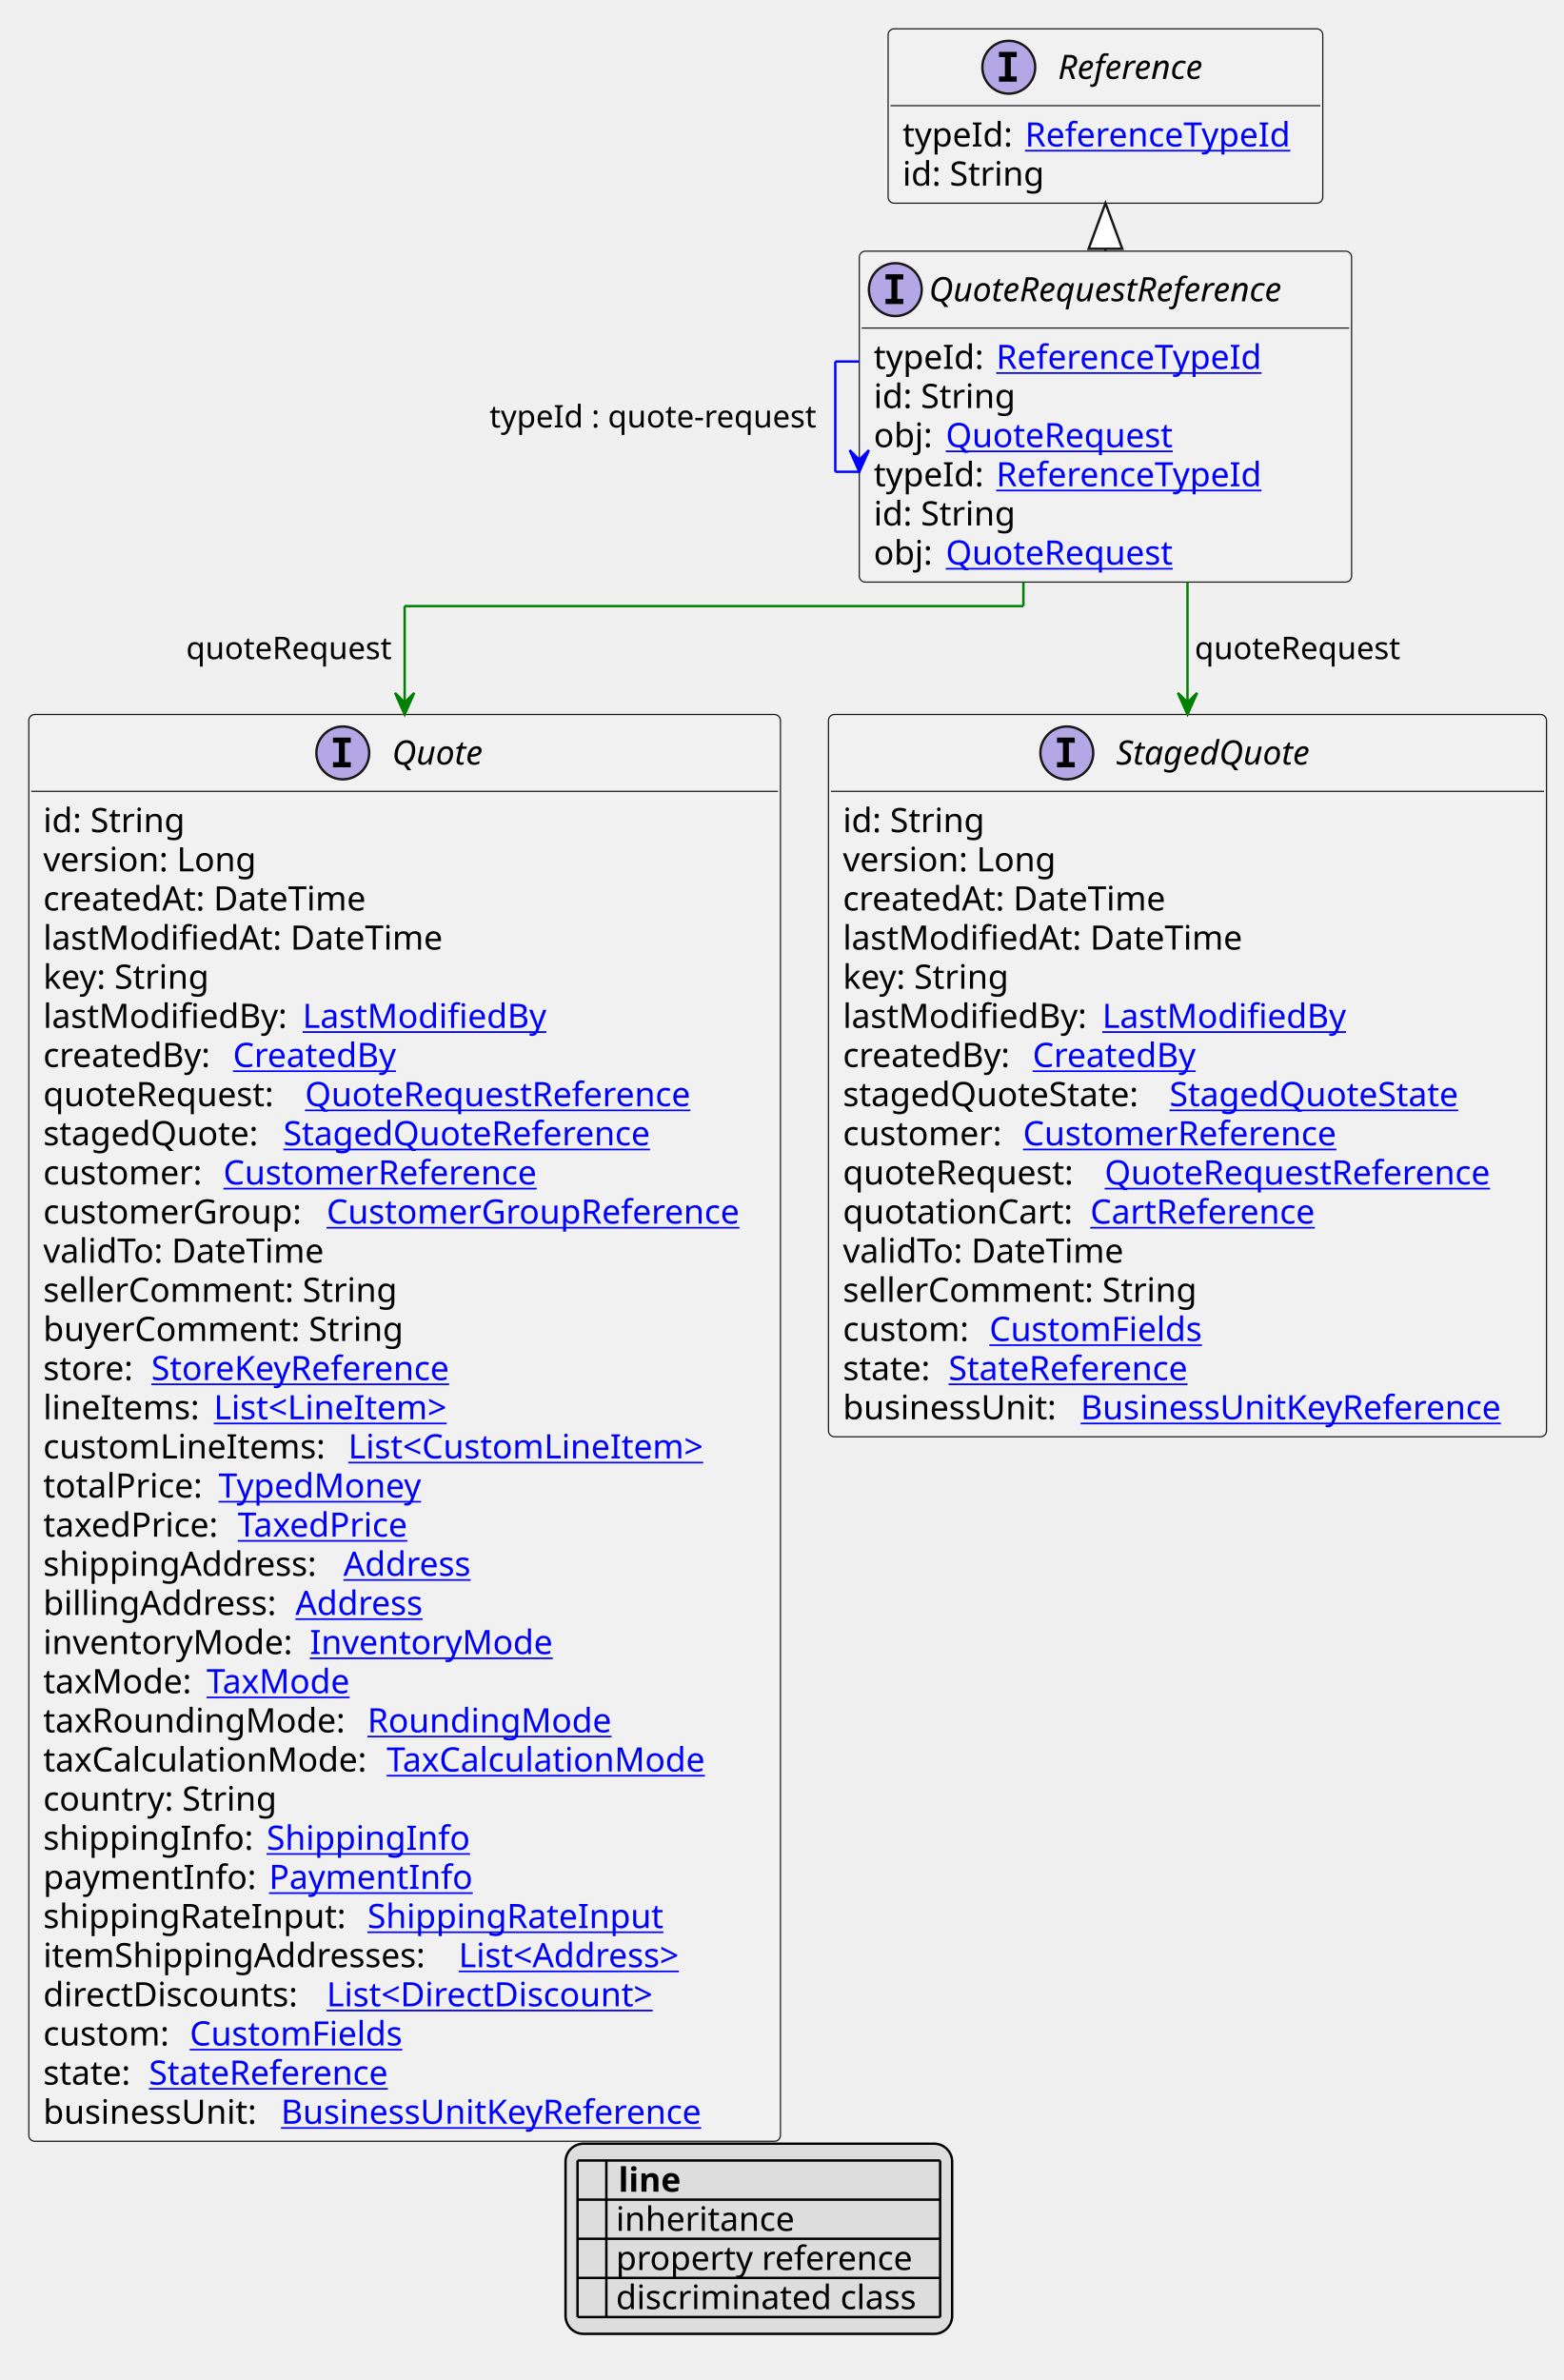
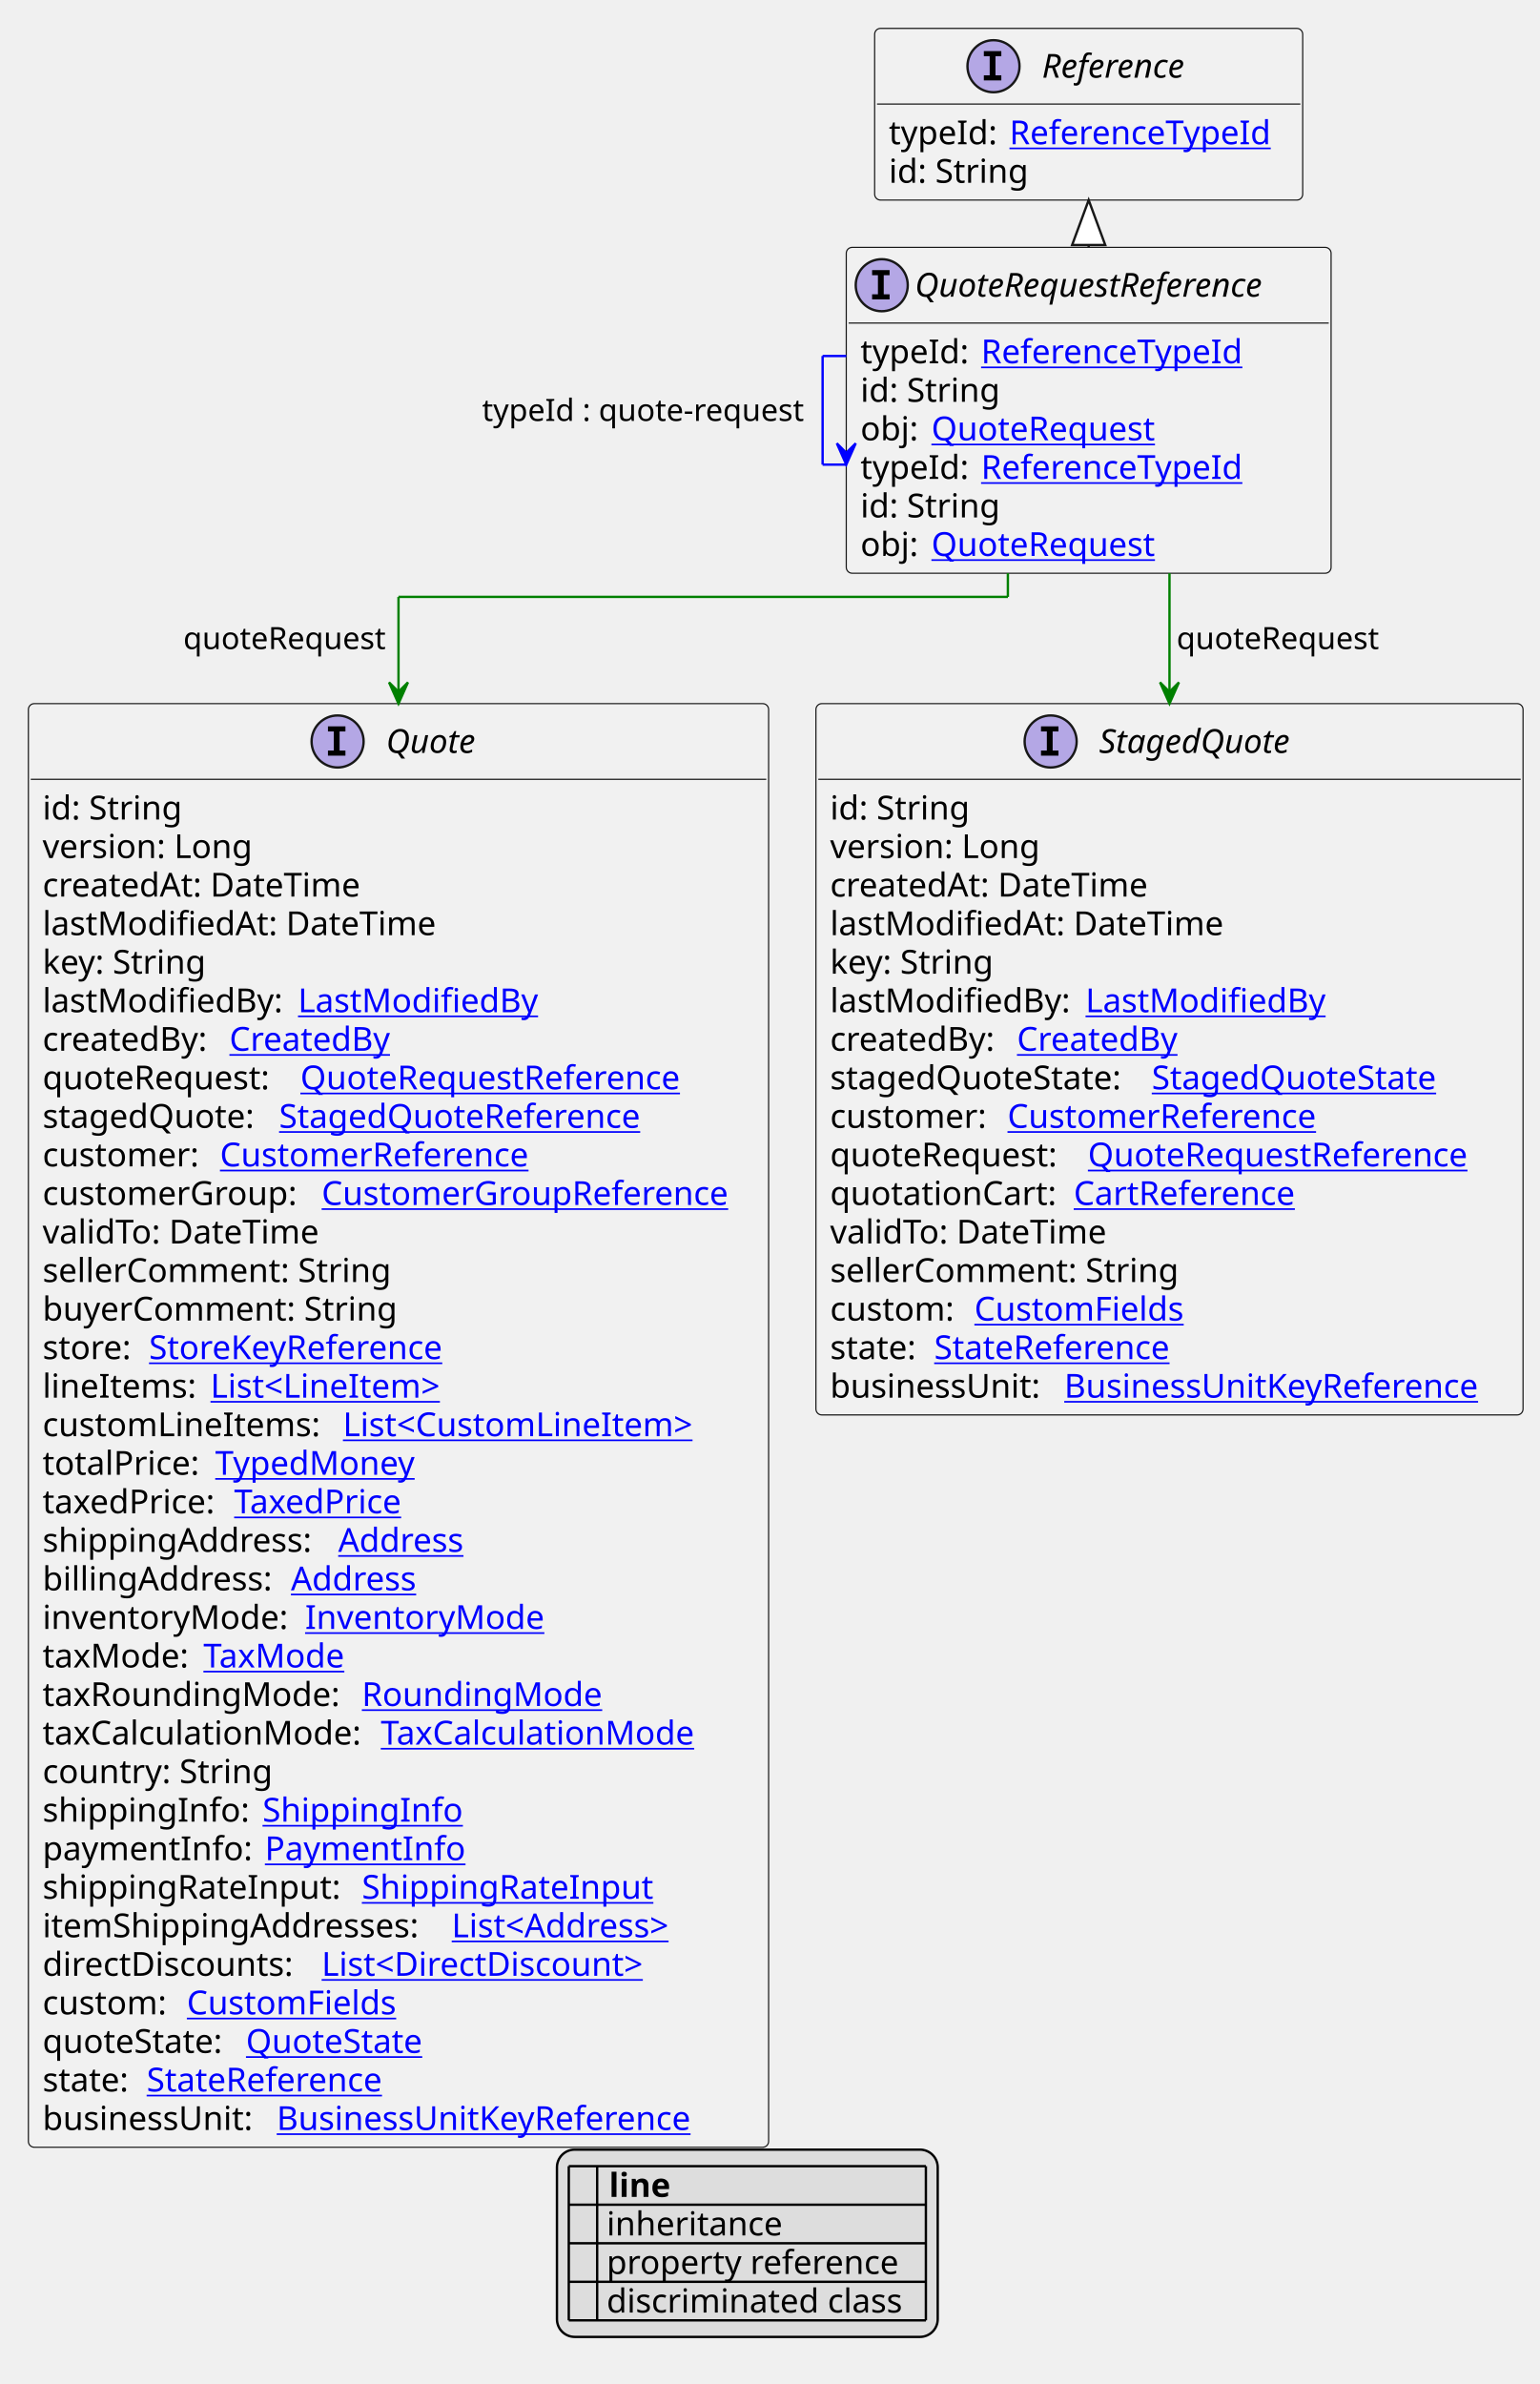
- <svg xmlns="http://www.w3.org/2000/svg" xmlns:xlink="http://www.w3.org/1999/xlink" contentStyleType="text/css" height="991px" preserveAspectRatio="none" style="width:651px;height:991px;background:#FFFFFF;" version="1.1" viewBox="0 0 651 991" width="651px" zoomAndPan="magnify">
+ <svg xmlns="http://www.w3.org/2000/svg" xmlns:xlink="http://www.w3.org/1999/xlink" contentStyleType="text/css" height="1008px" preserveAspectRatio="none" style="width:651px;height:1008px;background:#FFFFFF;" version="1.1" viewBox="0 0 651 1008" width="651px" zoomAndPan="magnify">
  <defs>
-     <filter height="1" id="bjw5mefajuhei0" width="1" x="0" y="0">
+     <filter height="1" id="bigu9ifws51py0" width="1" x="0" y="0">
      <feFlood flood-color="#000000" result="flood" />
      <feComposite in="SourceGraphic" in2="flood" operator="over" />
    </filter>
-     <filter height="1" id="bjw5mefajuhei1" width="1" x="0" y="0">
+     <filter height="1" id="bigu9ifws51py1" width="1" x="0" y="0">
      <feFlood flood-color="#008000" result="flood" />
      <feComposite in="SourceGraphic" in2="flood" operator="over" />
    </filter>
-     <filter height="1" id="bjw5mefajuhei2" width="1" x="0" y="0">
+     <filter height="1" id="bigu9ifws51py2" width="1" x="0" y="0">
      <feFlood flood-color="#0000FF" result="flood" />
      <feComposite in="SourceGraphic" in2="flood" operator="over" />
    </filter>
  </defs>
  <g>
    <a href="QuoteRequestReference.svg" target="_top" title="QuoteRequestReference.svg" xlink:actuate="onRequest" xlink:href="QuoteRequestReference.svg" xlink:show="new" xlink:title="QuoteRequestReference.svg" xlink:type="simple">
      <g id="elem_QuoteRequestReference">
        <rect codeLine="20" fill="#F1F1F1" height="137.781" id="QuoteRequestReference" rx="2.5" ry="2.5" style="stroke:#181818;stroke-width:0.5;" width="205" x="357.833" y="104.594" />
        <ellipse cx="372.833" cy="120.594" fill="#B4A7E5" rx="11" ry="11" style="stroke:#181818;stroke-width:1.0;" />
        <path d="M368.755,116.359 L368.755,114.203 L376.146,114.203 L376.146,116.359 L373.677,116.359 L373.677,124.438 L376.146,124.438 L376.146,126.594 L368.755,126.594 L368.755,124.438 L371.224,124.438 L371.224,116.359 L368.755,116.359 Z " fill="#000000" />
        <text fill="#000000" font-family="sans-serif" font-size="14" font-style="italic" lengthAdjust="spacing" textLength="173" x="386.833" y="125.44">QuoteRequestReference</text>
        <line style="stroke:#181818;stroke-width:0.5;" x1="358.833" x2="561.833" y1="136.594" y2="136.594" />
        <text fill="#000000" font-family="sans-serif" font-size="14" lengthAdjust="spacing" textLength="47" x="363.833" y="153.589">typeId:</text>
        <a href="ReferenceTypeId.svg" target="_top" title="ReferenceTypeId.svg" xlink:actuate="onRequest" xlink:href="ReferenceTypeId.svg" xlink:show="new" xlink:title="ReferenceTypeId.svg" xlink:type="simple">
          <text fill="#0000FF" font-family="sans-serif" font-size="14" lengthAdjust="spacing" text-decoration="underline" textLength="118" x="414.833" y="153.589">ReferenceTypeId</text>
        </a>
        <text fill="#000000" font-family="sans-serif" font-size="14" lengthAdjust="spacing" textLength="61" x="363.833" y="169.886">id: String</text>
        <text fill="#000000" font-family="sans-serif" font-size="14" lengthAdjust="spacing" textLength="26" x="363.833" y="186.183">obj:</text>
        <a href="QuoteRequest.svg" target="_top" title="QuoteRequest.svg" xlink:actuate="onRequest" xlink:href="QuoteRequest.svg" xlink:show="new" xlink:title="QuoteRequest.svg" xlink:type="simple">
          <text fill="#0000FF" font-family="sans-serif" font-size="14" lengthAdjust="spacing" text-decoration="underline" textLength="102" x="393.833" y="186.183">QuoteRequest</text>
        </a>
        <text fill="#000000" font-family="sans-serif" font-size="14" lengthAdjust="spacing" textLength="47" x="363.833" y="202.48">typeId:</text>
        <a href="ReferenceTypeId.svg" target="_top" title="ReferenceTypeId.svg" xlink:actuate="onRequest" xlink:href="ReferenceTypeId.svg" xlink:show="new" xlink:title="ReferenceTypeId.svg" xlink:type="simple">
          <text fill="#0000FF" font-family="sans-serif" font-size="14" lengthAdjust="spacing" text-decoration="underline" textLength="118" x="414.833" y="202.48">ReferenceTypeId</text>
        </a>
        <text fill="#000000" font-family="sans-serif" font-size="14" lengthAdjust="spacing" textLength="61" x="363.833" y="218.776">id: String</text>
        <text fill="#000000" font-family="sans-serif" font-size="14" lengthAdjust="spacing" textLength="26" x="363.833" y="235.073">obj:</text>
        <a href="QuoteRequest.svg" target="_top" title="QuoteRequest.svg" xlink:actuate="onRequest" xlink:href="QuoteRequest.svg" xlink:show="new" xlink:title="QuoteRequest.svg" xlink:type="simple">
          <text fill="#0000FF" font-family="sans-serif" font-size="14" lengthAdjust="spacing" text-decoration="underline" textLength="102" x="393.833" y="235.073">QuoteRequest</text>
        </a>
      </g>
    </a>
    <a href="Reference.svg" target="_top" title="Reference.svg" xlink:actuate="onRequest" xlink:href="Reference.svg" xlink:show="new" xlink:title="Reference.svg" xlink:type="simple">
      <g id="elem_Reference">
        <rect codeLine="15" fill="#F1F1F1" height="72.594" id="Reference" rx="2.5" ry="2.5" style="stroke:#181818;stroke-width:0.5;" width="181" x="369.833" y="12" />
        <ellipse cx="420.083" cy="28" fill="#B4A7E5" rx="11" ry="11" style="stroke:#181818;stroke-width:1.0;" />
        <path d="M416.005,23.766 L416.005,21.609 L423.396,21.609 L423.396,23.766 L420.927,23.766 L420.927,31.844 L423.396,31.844 L423.396,34 L416.005,34 L416.005,31.844 L418.474,31.844 L418.474,23.766 L416.005,23.766 Z " fill="#000000" />
        <text fill="#000000" font-family="sans-serif" font-size="14" font-style="italic" lengthAdjust="spacing" textLength="72" x="440.583" y="32.847">Reference</text>
        <line style="stroke:#181818;stroke-width:0.5;" x1="370.833" x2="549.833" y1="44" y2="44" />
        <text fill="#000000" font-family="sans-serif" font-size="14" lengthAdjust="spacing" textLength="47" x="375.833" y="60.995">typeId:</text>
        <a href="ReferenceTypeId.svg" target="_top" title="ReferenceTypeId.svg" xlink:actuate="onRequest" xlink:href="ReferenceTypeId.svg" xlink:show="new" xlink:title="ReferenceTypeId.svg" xlink:type="simple">
          <text fill="#0000FF" font-family="sans-serif" font-size="14" lengthAdjust="spacing" text-decoration="underline" textLength="118" x="426.833" y="60.995">ReferenceTypeId</text>
        </a>
        <text fill="#000000" font-family="sans-serif" font-size="14" lengthAdjust="spacing" textLength="61" x="375.833" y="77.292">id: String</text>
      </g>
    </a>
    <a href="Quote.svg" target="_top" title="Quote.svg" xlink:actuate="onRequest" xlink:href="Quote.svg" xlink:show="new" xlink:title="Quote.svg" xlink:type="simple">
      <g id="elem_Quote">
-         <rect codeLine="25" fill="#F1F1F1" height="594.094" id="Quote" rx="2.5" ry="2.5" style="stroke:#181818;stroke-width:0.5;" width="313" x="12" y="297.508" />
+         <rect codeLine="25" fill="#F1F1F1" height="610.391" id="Quote" rx="2.5" ry="2.5" style="stroke:#181818;stroke-width:0.5;" width="313" x="12" y="297.508" />
        <ellipse cx="142.75" cy="313.508" fill="#B4A7E5" rx="11" ry="11" style="stroke:#181818;stroke-width:1.0;" />
        <path d="M138.672,309.273 L138.672,307.117 L146.062,307.117 L146.062,309.273 L143.594,309.273 L143.594,317.352 L146.062,317.352 L146.062,319.508 L138.672,319.508 L138.672,317.352 L141.141,317.352 L141.141,309.273 L138.672,309.273 Z " fill="#000000" />
        <text fill="#000000" font-family="sans-serif" font-size="14" font-style="italic" lengthAdjust="spacing" textLength="43" x="163.25" y="318.354">Quote</text>
        <line style="stroke:#181818;stroke-width:0.5;" x1="13" x2="324" y1="329.508" y2="329.508" />
        <text fill="#000000" font-family="sans-serif" font-size="14" lengthAdjust="spacing" textLength="61" x="18" y="346.503">id: String</text>
        <text fill="#000000" font-family="sans-serif" font-size="14" lengthAdjust="spacing" textLength="93" x="18" y="362.8">version: Long</text>
        <text fill="#000000" font-family="sans-serif" font-size="14" lengthAdjust="spacing" textLength="143" x="18" y="379.097">createdAt: DateTime</text>
        <text fill="#000000" font-family="sans-serif" font-size="14" lengthAdjust="spacing" textLength="172" x="18" y="395.394">lastModifiedAt: DateTime</text>
        <text fill="#000000" font-family="sans-serif" font-size="14" lengthAdjust="spacing" textLength="73" x="18" y="411.69">key: String</text>
        <text fill="#000000" font-family="sans-serif" font-size="14" lengthAdjust="spacing" textLength="104" x="18" y="427.987">lastModifiedBy:</text>
        <a href="LastModifiedBy.svg" target="_top" title="LastModifiedBy.svg" xlink:actuate="onRequest" xlink:href="LastModifiedBy.svg" xlink:show="new" xlink:title="LastModifiedBy.svg" xlink:type="simple">
          <text fill="#0000FF" font-family="sans-serif" font-size="14" lengthAdjust="spacing" text-decoration="underline" textLength="103" x="126" y="427.987">LastModifiedBy</text>
        </a>
        <text fill="#000000" font-family="sans-serif" font-size="14" lengthAdjust="spacing" textLength="75" x="18" y="444.284">createdBy:</text>
        <a href="CreatedBy.svg" target="_top" title="CreatedBy.svg" xlink:actuate="onRequest" xlink:href="CreatedBy.svg" xlink:show="new" xlink:title="CreatedBy.svg" xlink:type="simple">
          <text fill="#0000FF" font-family="sans-serif" font-size="14" lengthAdjust="spacing" text-decoration="underline" textLength="72" x="97" y="444.284">CreatedBy</text>
        </a>
        <text fill="#000000" font-family="sans-serif" font-size="14" lengthAdjust="spacing" textLength="105" x="18" y="460.581">quoteRequest:</text>
        <a href="QuoteRequestReference.svg" target="_top" title="QuoteRequestReference.svg" xlink:actuate="onRequest" xlink:href="QuoteRequestReference.svg" xlink:show="new" xlink:title="QuoteRequestReference.svg" xlink:type="simple">
          <text fill="#0000FF" font-family="sans-serif" font-size="14" lengthAdjust="spacing" text-decoration="underline" textLength="174" x="127" y="460.581">QuoteRequestReference</text>
        </a>
        <text fill="#000000" font-family="sans-serif" font-size="14" lengthAdjust="spacing" textLength="96" x="18" y="476.878">stagedQuote:</text>
        <a href="StagedQuoteReference.svg" target="_top" title="StagedQuoteReference.svg" xlink:actuate="onRequest" xlink:href="StagedQuoteReference.svg" xlink:show="new" xlink:title="StagedQuoteReference.svg" xlink:type="simple">
          <text fill="#0000FF" font-family="sans-serif" font-size="14" lengthAdjust="spacing" text-decoration="underline" textLength="164" x="118" y="476.878">StagedQuoteReference</text>
        </a>
        <text fill="#000000" font-family="sans-serif" font-size="14" lengthAdjust="spacing" textLength="71" x="18" y="493.175">customer:</text>
        <a href="CustomerReference.svg" target="_top" title="CustomerReference.svg" xlink:actuate="onRequest" xlink:href="CustomerReference.svg" xlink:show="new" xlink:title="CustomerReference.svg" xlink:type="simple">
          <text fill="#0000FF" font-family="sans-serif" font-size="14" lengthAdjust="spacing" text-decoration="underline" textLength="140" x="93" y="493.175">CustomerReference</text>
        </a>
        <text fill="#000000" font-family="sans-serif" font-size="14" lengthAdjust="spacing" textLength="114" x="18" y="509.472">customerGroup:</text>
        <a href="CustomerGroupReference.svg" target="_top" title="CustomerGroupReference.svg" xlink:actuate="onRequest" xlink:href="CustomerGroupReference.svg" xlink:show="new" xlink:title="CustomerGroupReference.svg" xlink:type="simple">
          <text fill="#0000FF" font-family="sans-serif" font-size="14" lengthAdjust="spacing" text-decoration="underline" textLength="183" x="136" y="509.472">CustomerGroupReference</text>
        </a>
        <text fill="#000000" font-family="sans-serif" font-size="14" lengthAdjust="spacing" textLength="124" x="18" y="525.769">validTo: DateTime</text>
        <text fill="#000000" font-family="sans-serif" font-size="14" lengthAdjust="spacing" textLength="154" x="18" y="542.065">sellerComment: String</text>
        <text fill="#000000" font-family="sans-serif" font-size="14" lengthAdjust="spacing" textLength="156" x="18" y="558.362">buyerComment: String</text>
        <text fill="#000000" font-family="sans-serif" font-size="14" lengthAdjust="spacing" textLength="41" x="18" y="574.659">store:</text>
        <a href="StoreKeyReference.svg" target="_top" title="StoreKeyReference.svg" xlink:actuate="onRequest" xlink:href="StoreKeyReference.svg" xlink:show="new" xlink:title="StoreKeyReference.svg" xlink:type="simple">
          <text fill="#0000FF" font-family="sans-serif" font-size="14" lengthAdjust="spacing" text-decoration="underline" textLength="134" x="63" y="574.659">StoreKeyReference</text>
        </a>
        <text fill="#000000" font-family="sans-serif" font-size="14" lengthAdjust="spacing" textLength="67" x="18" y="590.956">lineItems:</text>
        <a href="LineItem.svg" target="_top" title="LineItem.svg" xlink:actuate="onRequest" xlink:href="LineItem.svg" xlink:show="new" xlink:title="LineItem.svg" xlink:type="simple">
          <text fill="#0000FF" font-family="sans-serif" font-size="14" lengthAdjust="spacing" text-decoration="underline" textLength="105" x="89" y="590.956">List&lt;LineItem&gt;</text>
        </a>
        <text fill="#000000" font-family="sans-serif" font-size="14" lengthAdjust="spacing" textLength="123" x="18" y="607.253">customLineItems:</text>
        <a href="CustomLineItem.svg" target="_top" title="CustomLineItem.svg" xlink:actuate="onRequest" xlink:href="CustomLineItem.svg" xlink:show="new" xlink:title="CustomLineItem.svg" xlink:type="simple">
          <text fill="#0000FF" font-family="sans-serif" font-size="14" lengthAdjust="spacing" text-decoration="underline" textLength="159" x="145" y="607.253">List&lt;CustomLineItem&gt;</text>
        </a>
        <text fill="#000000" font-family="sans-serif" font-size="14" lengthAdjust="spacing" textLength="69" x="18" y="623.55">totalPrice:</text>
        <a href="TypedMoney.svg" target="_top" title="TypedMoney.svg" xlink:actuate="onRequest" xlink:href="TypedMoney.svg" xlink:show="new" xlink:title="TypedMoney.svg" xlink:type="simple">
          <text fill="#0000FF" font-family="sans-serif" font-size="14" lengthAdjust="spacing" text-decoration="underline" textLength="89" x="91" y="623.55">TypedMoney</text>
        </a>
        <text fill="#000000" font-family="sans-serif" font-size="14" lengthAdjust="spacing" textLength="77" x="18" y="639.847">taxedPrice:</text>
        <a href="TaxedPrice.svg" target="_top" title="TaxedPrice.svg" xlink:actuate="onRequest" xlink:href="TaxedPrice.svg" xlink:show="new" xlink:title="TaxedPrice.svg" xlink:type="simple">
          <text fill="#0000FF" font-family="sans-serif" font-size="14" lengthAdjust="spacing" text-decoration="underline" textLength="76" x="99" y="639.847">TaxedPrice</text>
        </a>
        <text fill="#000000" font-family="sans-serif" font-size="14" lengthAdjust="spacing" textLength="121" x="18" y="656.144">shippingAddress:</text>
        <a href="Address.svg" target="_top" title="Address.svg" xlink:actuate="onRequest" xlink:href="Address.svg" xlink:show="new" xlink:title="Address.svg" xlink:type="simple">
          <text fill="#0000FF" font-family="sans-serif" font-size="14" lengthAdjust="spacing" text-decoration="underline" textLength="57" x="143" y="656.144">Address</text>
        </a>
        <text fill="#000000" font-family="sans-serif" font-size="14" lengthAdjust="spacing" textLength="101" x="18" y="672.44">billingAddress:</text>
        <a href="Address.svg" target="_top" title="Address.svg" xlink:actuate="onRequest" xlink:href="Address.svg" xlink:show="new" xlink:title="Address.svg" xlink:type="simple">
          <text fill="#0000FF" font-family="sans-serif" font-size="14" lengthAdjust="spacing" text-decoration="underline" textLength="57" x="123" y="672.44">Address</text>
        </a>
        <text fill="#000000" font-family="sans-serif" font-size="14" lengthAdjust="spacing" textLength="107" x="18" y="688.737">inventoryMode:</text>
        <a href="InventoryMode.svg" target="_top" title="InventoryMode.svg" xlink:actuate="onRequest" xlink:href="InventoryMode.svg" xlink:show="new" xlink:title="InventoryMode.svg" xlink:type="simple">
          <text fill="#0000FF" font-family="sans-serif" font-size="14" lengthAdjust="spacing" text-decoration="underline" textLength="102" x="129" y="688.737">InventoryMode</text>
        </a>
        <text fill="#000000" font-family="sans-serif" font-size="14" lengthAdjust="spacing" textLength="64" x="18" y="705.034">taxMode:</text>
        <a href="TaxMode.svg" target="_top" title="TaxMode.svg" xlink:actuate="onRequest" xlink:href="TaxMode.svg" xlink:show="new" xlink:title="TaxMode.svg" xlink:type="simple">
          <text fill="#0000FF" font-family="sans-serif" font-size="14" lengthAdjust="spacing" text-decoration="underline" textLength="63" x="86" y="705.034">TaxMode</text>
        </a>
        <text fill="#000000" font-family="sans-serif" font-size="14" lengthAdjust="spacing" textLength="131" x="18" y="721.331">taxRoundingMode:</text>
        <a href="RoundingMode.svg" target="_top" title="RoundingMode.svg" xlink:actuate="onRequest" xlink:href="RoundingMode.svg" xlink:show="new" xlink:title="RoundingMode.svg" xlink:type="simple">
          <text fill="#0000FF" font-family="sans-serif" font-size="14" lengthAdjust="spacing" text-decoration="underline" textLength="106" x="153" y="721.331">RoundingMode</text>
        </a>
        <text fill="#000000" font-family="sans-serif" font-size="14" lengthAdjust="spacing" textLength="139" x="18" y="737.628">taxCalculationMode:</text>
        <a href="TaxCalculationMode.svg" target="_top" title="TaxCalculationMode.svg" xlink:actuate="onRequest" xlink:href="TaxCalculationMode.svg" xlink:show="new" xlink:title="TaxCalculationMode.svg" xlink:type="simple">
          <text fill="#0000FF" font-family="sans-serif" font-size="14" lengthAdjust="spacing" text-decoration="underline" textLength="138" x="161" y="737.628">TaxCalculationMode</text>
        </a>
        <text fill="#000000" font-family="sans-serif" font-size="14" lengthAdjust="spacing" textLength="101" x="18" y="753.925">country: String</text>
        <text fill="#000000" font-family="sans-serif" font-size="14" lengthAdjust="spacing" textLength="89" x="18" y="770.222">shippingInfo:</text>
        <a href="ShippingInfo.svg" target="_top" title="ShippingInfo.svg" xlink:actuate="onRequest" xlink:href="ShippingInfo.svg" xlink:show="new" xlink:title="ShippingInfo.svg" xlink:type="simple">
          <text fill="#0000FF" font-family="sans-serif" font-size="14" lengthAdjust="spacing" text-decoration="underline" textLength="85" x="111" y="770.222">ShippingInfo</text>
        </a>
        <text fill="#000000" font-family="sans-serif" font-size="14" lengthAdjust="spacing" textLength="90" x="18" y="786.519">paymentInfo:</text>
        <a href="PaymentInfo.svg" target="_top" title="PaymentInfo.svg" xlink:actuate="onRequest" xlink:href="PaymentInfo.svg" xlink:show="new" xlink:title="PaymentInfo.svg" xlink:type="simple">
          <text fill="#0000FF" font-family="sans-serif" font-size="14" lengthAdjust="spacing" text-decoration="underline" textLength="85" x="112" y="786.519">PaymentInfo</text>
        </a>
        <text fill="#000000" font-family="sans-serif" font-size="14" lengthAdjust="spacing" textLength="131" x="18" y="802.815">shippingRateInput:</text>
        <a href="ShippingRateInput.svg" target="_top" title="ShippingRateInput.svg" xlink:actuate="onRequest" xlink:href="ShippingRateInput.svg" xlink:show="new" xlink:title="ShippingRateInput.svg" xlink:type="simple">
          <text fill="#0000FF" font-family="sans-serif" font-size="14" lengthAdjust="spacing" text-decoration="underline" textLength="127" x="153" y="802.815">ShippingRateInput</text>
        </a>
        <text fill="#000000" font-family="sans-serif" font-size="14" lengthAdjust="spacing" textLength="169" x="18" y="819.112">itemShippingAddresses:</text>
        <a href="Address.svg" target="_top" title="Address.svg" xlink:actuate="onRequest" xlink:href="Address.svg" xlink:show="new" xlink:title="Address.svg" xlink:type="simple">
          <text fill="#0000FF" font-family="sans-serif" font-size="14" lengthAdjust="spacing" text-decoration="underline" textLength="104" x="191" y="819.112">List&lt;Address&gt;</text>
        </a>
        <text fill="#000000" font-family="sans-serif" font-size="14" lengthAdjust="spacing" textLength="114" x="18" y="835.409">directDiscounts:</text>
        <a href="DirectDiscount.svg" target="_top" title="DirectDiscount.svg" xlink:actuate="onRequest" xlink:href="DirectDiscount.svg" xlink:show="new" xlink:title="DirectDiscount.svg" xlink:type="simple">
          <text fill="#0000FF" font-family="sans-serif" font-size="14" lengthAdjust="spacing" text-decoration="underline" textLength="150" x="136" y="835.409">List&lt;DirectDiscount&gt;</text>
        </a>
        <text fill="#000000" font-family="sans-serif" font-size="14" lengthAdjust="spacing" textLength="57" x="18" y="851.706">custom:</text>
        <a href="CustomFields.svg" target="_top" title="CustomFields.svg" xlink:actuate="onRequest" xlink:href="CustomFields.svg" xlink:show="new" xlink:title="CustomFields.svg" xlink:type="simple">
          <text fill="#0000FF" font-family="sans-serif" font-size="14" lengthAdjust="spacing" text-decoration="underline" textLength="94" x="79" y="851.706">CustomFields</text>
        </a>
-         <text fill="#000000" font-family="sans-serif" font-size="14" lengthAdjust="spacing" textLength="40" x="18" y="868.003">state:</text>
+         <text fill="#000000" font-family="sans-serif" font-size="14" lengthAdjust="spacing" textLength="82" x="18" y="868.003">quoteState:</text>
+         <a href="QuoteState.svg" target="_top" title="QuoteState.svg" xlink:actuate="onRequest" xlink:href="QuoteState.svg" xlink:show="new" xlink:title="QuoteState.svg" xlink:type="simple">
+           <text fill="#0000FF" font-family="sans-serif" font-size="14" lengthAdjust="spacing" text-decoration="underline" textLength="79" x="104" y="868.003">QuoteState</text>
+         </a>
+         <text fill="#000000" font-family="sans-serif" font-size="14" lengthAdjust="spacing" textLength="40" x="18" y="884.3">state:</text>
        <a href="StateReference.svg" target="_top" title="StateReference.svg" xlink:actuate="onRequest" xlink:href="StateReference.svg" xlink:show="new" xlink:title="StateReference.svg" xlink:type="simple">
-           <text fill="#0000FF" font-family="sans-serif" font-size="14" lengthAdjust="spacing" text-decoration="underline" textLength="108" x="62" y="868.003">StateReference</text>
-         </a>
-         <text fill="#000000" font-family="sans-serif" font-size="14" lengthAdjust="spacing" textLength="95" x="18" y="884.3">businessUnit:</text>
+           <text fill="#0000FF" font-family="sans-serif" font-size="14" lengthAdjust="spacing" text-decoration="underline" textLength="108" x="62" y="884.3">StateReference</text>
+         </a>
+         <text fill="#000000" font-family="sans-serif" font-size="14" lengthAdjust="spacing" textLength="95" x="18" y="900.597">businessUnit:</text>
        <a href="BusinessUnitKeyReference.svg" target="_top" title="BusinessUnitKeyReference.svg" xlink:actuate="onRequest" xlink:href="BusinessUnitKeyReference.svg" xlink:show="new" xlink:title="BusinessUnitKeyReference.svg" xlink:type="simple">
-           <text fill="#0000FF" font-family="sans-serif" font-size="14" lengthAdjust="spacing" text-decoration="underline" textLength="188" x="117" y="884.3">BusinessUnitKeyReference</text>
+           <text fill="#0000FF" font-family="sans-serif" font-size="14" lengthAdjust="spacing" text-decoration="underline" textLength="188" x="117" y="900.597">BusinessUnitKeyReference</text>
        </a>
      </g>
    </a>
    <a href="StagedQuote.svg" target="_top" title="StagedQuote.svg" xlink:actuate="onRequest" xlink:href="StagedQuote.svg" xlink:show="new" xlink:title="StagedQuote.svg" xlink:type="simple">
      <g id="elem_StagedQuote">
-         <rect codeLine="61" fill="#F1F1F1" height="300.75" id="StagedQuote" rx="2.5" ry="2.5" style="stroke:#181818;stroke-width:0.5;" width="299" x="345" y="297.508" />
+         <rect codeLine="62" fill="#F1F1F1" height="300.75" id="StagedQuote" rx="2.5" ry="2.5" style="stroke:#181818;stroke-width:0.5;" width="299" x="345" y="297.508" />
        <ellipse cx="444.25" cy="313.508" fill="#B4A7E5" rx="11" ry="11" style="stroke:#181818;stroke-width:1.0;" />
        <path d="M440.172,309.273 L440.172,307.117 L447.562,307.117 L447.562,309.273 L445.094,309.273 L445.094,317.352 L447.562,317.352 L447.562,319.508 L440.172,319.508 L440.172,317.352 L442.641,317.352 L442.641,309.273 L440.172,309.273 Z " fill="#000000" />
        <text fill="#000000" font-family="sans-serif" font-size="14" font-style="italic" lengthAdjust="spacing" textLength="92" x="464.75" y="318.354">StagedQuote</text>
        <line style="stroke:#181818;stroke-width:0.5;" x1="346" x2="643" y1="329.508" y2="329.508" />
        <text fill="#000000" font-family="sans-serif" font-size="14" lengthAdjust="spacing" textLength="61" x="351" y="346.503">id: String</text>
        <text fill="#000000" font-family="sans-serif" font-size="14" lengthAdjust="spacing" textLength="93" x="351" y="362.8">version: Long</text>
        <text fill="#000000" font-family="sans-serif" font-size="14" lengthAdjust="spacing" textLength="143" x="351" y="379.097">createdAt: DateTime</text>
        <text fill="#000000" font-family="sans-serif" font-size="14" lengthAdjust="spacing" textLength="172" x="351" y="395.394">lastModifiedAt: DateTime</text>
        <text fill="#000000" font-family="sans-serif" font-size="14" lengthAdjust="spacing" textLength="73" x="351" y="411.69">key: String</text>
        <text fill="#000000" font-family="sans-serif" font-size="14" lengthAdjust="spacing" textLength="104" x="351" y="427.987">lastModifiedBy:</text>
        <a href="LastModifiedBy.svg" target="_top" title="LastModifiedBy.svg" xlink:actuate="onRequest" xlink:href="LastModifiedBy.svg" xlink:show="new" xlink:title="LastModifiedBy.svg" xlink:type="simple">
          <text fill="#0000FF" font-family="sans-serif" font-size="14" lengthAdjust="spacing" text-decoration="underline" textLength="103" x="459" y="427.987">LastModifiedBy</text>
        </a>
        <text fill="#000000" font-family="sans-serif" font-size="14" lengthAdjust="spacing" textLength="75" x="351" y="444.284">createdBy:</text>
        <a href="CreatedBy.svg" target="_top" title="CreatedBy.svg" xlink:actuate="onRequest" xlink:href="CreatedBy.svg" xlink:show="new" xlink:title="CreatedBy.svg" xlink:type="simple">
          <text fill="#0000FF" font-family="sans-serif" font-size="14" lengthAdjust="spacing" text-decoration="underline" textLength="72" x="430" y="444.284">CreatedBy</text>
        </a>
        <text fill="#000000" font-family="sans-serif" font-size="14" lengthAdjust="spacing" textLength="132" x="351" y="460.581">stagedQuoteState:</text>
        <a href="StagedQuoteState.svg" target="_top" title="StagedQuoteState.svg" xlink:actuate="onRequest" xlink:href="StagedQuoteState.svg" xlink:show="new" xlink:title="StagedQuoteState.svg" xlink:type="simple">
          <text fill="#0000FF" font-family="sans-serif" font-size="14" lengthAdjust="spacing" text-decoration="underline" textLength="128" x="487" y="460.581">StagedQuoteState</text>
        </a>
        <text fill="#000000" font-family="sans-serif" font-size="14" lengthAdjust="spacing" textLength="71" x="351" y="476.878">customer:</text>
        <a href="CustomerReference.svg" target="_top" title="CustomerReference.svg" xlink:actuate="onRequest" xlink:href="CustomerReference.svg" xlink:show="new" xlink:title="CustomerReference.svg" xlink:type="simple">
          <text fill="#0000FF" font-family="sans-serif" font-size="14" lengthAdjust="spacing" text-decoration="underline" textLength="140" x="426" y="476.878">CustomerReference</text>
        </a>
        <text fill="#000000" font-family="sans-serif" font-size="14" lengthAdjust="spacing" textLength="105" x="351" y="493.175">quoteRequest:</text>
        <a href="QuoteRequestReference.svg" target="_top" title="QuoteRequestReference.svg" xlink:actuate="onRequest" xlink:href="QuoteRequestReference.svg" xlink:show="new" xlink:title="QuoteRequestReference.svg" xlink:type="simple">
          <text fill="#0000FF" font-family="sans-serif" font-size="14" lengthAdjust="spacing" text-decoration="underline" textLength="174" x="460" y="493.175">QuoteRequestReference</text>
        </a>
        <text fill="#000000" font-family="sans-serif" font-size="14" lengthAdjust="spacing" textLength="99" x="351" y="509.472">quotationCart:</text>
        <a href="CartReference.svg" target="_top" title="CartReference.svg" xlink:actuate="onRequest" xlink:href="CartReference.svg" xlink:show="new" xlink:title="CartReference.svg" xlink:type="simple">
          <text fill="#0000FF" font-family="sans-serif" font-size="14" lengthAdjust="spacing" text-decoration="underline" textLength="100" x="454" y="509.472">CartReference</text>
        </a>
        <text fill="#000000" font-family="sans-serif" font-size="14" lengthAdjust="spacing" textLength="124" x="351" y="525.769">validTo: DateTime</text>
        <text fill="#000000" font-family="sans-serif" font-size="14" lengthAdjust="spacing" textLength="154" x="351" y="542.065">sellerComment: String</text>
        <text fill="#000000" font-family="sans-serif" font-size="14" lengthAdjust="spacing" textLength="57" x="351" y="558.362">custom:</text>
        <a href="CustomFields.svg" target="_top" title="CustomFields.svg" xlink:actuate="onRequest" xlink:href="CustomFields.svg" xlink:show="new" xlink:title="CustomFields.svg" xlink:type="simple">
          <text fill="#0000FF" font-family="sans-serif" font-size="14" lengthAdjust="spacing" text-decoration="underline" textLength="94" x="412" y="558.362">CustomFields</text>
        </a>
        <text fill="#000000" font-family="sans-serif" font-size="14" lengthAdjust="spacing" textLength="40" x="351" y="574.659">state:</text>
        <a href="StateReference.svg" target="_top" title="StateReference.svg" xlink:actuate="onRequest" xlink:href="StateReference.svg" xlink:show="new" xlink:title="StateReference.svg" xlink:type="simple">
          <text fill="#0000FF" font-family="sans-serif" font-size="14" lengthAdjust="spacing" text-decoration="underline" textLength="108" x="395" y="574.659">StateReference</text>
        </a>
        <text fill="#000000" font-family="sans-serif" font-size="14" lengthAdjust="spacing" textLength="95" x="351" y="590.956">businessUnit:</text>
        <a href="BusinessUnitKeyReference.svg" target="_top" title="BusinessUnitKeyReference.svg" xlink:actuate="onRequest" xlink:href="BusinessUnitKeyReference.svg" xlink:show="new" xlink:title="BusinessUnitKeyReference.svg" xlink:type="simple">
          <text fill="#0000FF" font-family="sans-serif" font-size="14" lengthAdjust="spacing" text-decoration="underline" textLength="188" x="450" y="590.956">BusinessUnitKeyReference</text>
        </a>
      </g>
    </a>
    <line style="stroke:#181818;stroke-width:1.0;" x1="460.333" x2="460.333" y1="84.594" y2="104.594" />
    <polygon fill="#FFFFFF" points="460.333,84.594,453.333,103.594,467.333,103.594,460.333,84.594" style="stroke:#181818;stroke-width:1.0;" />
    <line style="stroke:#0000FF;stroke-width:1.0;" x1="357.833" x2="347.833" y1="150.521" y2="150.521" />
    <line style="stroke:#0000FF;stroke-width:1.0;" x1="347.833" x2="347.833" y1="150.521" y2="196.448" />
    <line style="stroke:#0000FF;stroke-width:1.0;" x1="347.833" x2="357.833" y1="196.448" y2="196.448" />
    <polygon fill="#0000FF" points="357.833,196.448,361.833,187.448,357.833,191.448,353.833,187.448,357.833,196.448" style="stroke:#0000FF;stroke-width:1.0;" />
    <text fill="#000000" font-family="sans-serif" font-size="13" lengthAdjust="spacing" textLength="142" x="203.833" y="177.985">typeId : quote-request</text>
    <line style="stroke:#008000;stroke-width:1.0;" x1="426.167" x2="426.167" y1="242.375" y2="252.375" />
    <line style="stroke:#008000;stroke-width:1.0;" x1="426.167" x2="168.5" y1="252.375" y2="252.375" />
    <line style="stroke:#008000;stroke-width:1.0;" x1="168.5" x2="168.5" y1="252.375" y2="297.508" />
    <polygon fill="#008000" points="168.5,297.508,172.5,288.508,168.5,292.508,164.5,288.508,168.5,297.508" style="stroke:#008000;stroke-width:1.0;" />
    <text fill="#000000" font-family="sans-serif" font-size="13" lengthAdjust="spacing" textLength="89" x="77.5" y="274.442">quoteRequest</text>
    <line style="stroke:#008000;stroke-width:1.0;" x1="494.5" x2="494.5" y1="242.375" y2="297.508" />
    <polygon fill="#008000" points="494.5,297.508,498.5,288.508,494.5,292.508,490.5,288.508,494.5,297.508" style="stroke:#008000;stroke-width:1.0;" />
    <text fill="#000000" font-family="sans-serif" font-size="13" lengthAdjust="spacing" textLength="89" x="497.5" y="274.442">quoteRequest</text>
-     <rect fill="#DDDDDD" height="79.188" id="_legend" rx="7.5" ry="7.5" style="stroke:#000000;stroke-width:1.0;" width="161" x="235.5" y="892.602" />
-     <text fill="#000000" font-family="sans-serif" font-size="14" font-weight="bold" lengthAdjust="spacing" textLength="5" x="240.5" y="912.597"> </text>
-     <text fill="#000000" font-family="sans-serif" font-size="14" font-weight="bold" lengthAdjust="spacing" textLength="28" x="257.5" y="912.597">line</text>
-     <text fill="#000000" filter="url(#bjw5mefajuhei0)" font-family="sans-serif" font-size="14" lengthAdjust="spacing" textLength="12" x="240.5" y="928.894">   </text>
-     <text fill="#000000" font-family="sans-serif" font-size="14" lengthAdjust="spacing" textLength="77" x="256.5" y="928.894">inheritance</text>
-     <text fill="#000000" filter="url(#bjw5mefajuhei1)" font-family="sans-serif" font-size="14" lengthAdjust="spacing" textLength="12" x="240.5" y="945.19">   </text>
-     <text fill="#000000" font-family="sans-serif" font-size="14" lengthAdjust="spacing" textLength="129" x="256.5" y="945.19">property reference</text>
-     <text fill="#000000" filter="url(#bjw5mefajuhei2)" font-family="sans-serif" font-size="14" lengthAdjust="spacing" textLength="12" x="240.5" y="961.487">   </text>
-     <text fill="#000000" font-family="sans-serif" font-size="14" lengthAdjust="spacing" textLength="131" x="256.5" y="961.487">discriminated class</text>
-     <line style="stroke:#000000;stroke-width:1.0;" x1="240.5" x2="391.5" y1="899.602" y2="899.602" />
+     <rect fill="#DDDDDD" height="79.188" id="_legend" rx="7.5" ry="7.5" style="stroke:#000000;stroke-width:1.0;" width="161" x="235.5" y="908.898" />
+     <text fill="#000000" font-family="sans-serif" font-size="14" font-weight="bold" lengthAdjust="spacing" textLength="5" x="240.5" y="928.894"> </text>
+     <text fill="#000000" font-family="sans-serif" font-size="14" font-weight="bold" lengthAdjust="spacing" textLength="28" x="257.5" y="928.894">line</text>
+     <text fill="#000000" filter="url(#bigu9ifws51py0)" font-family="sans-serif" font-size="14" lengthAdjust="spacing" textLength="12" x="240.5" y="945.19">   </text>
+     <text fill="#000000" font-family="sans-serif" font-size="14" lengthAdjust="spacing" textLength="77" x="256.5" y="945.19">inheritance</text>
+     <text fill="#000000" filter="url(#bigu9ifws51py1)" font-family="sans-serif" font-size="14" lengthAdjust="spacing" textLength="12" x="240.5" y="961.487">   </text>
+     <text fill="#000000" font-family="sans-serif" font-size="14" lengthAdjust="spacing" textLength="129" x="256.5" y="961.487">property reference</text>
+     <text fill="#000000" filter="url(#bigu9ifws51py2)" font-family="sans-serif" font-size="14" lengthAdjust="spacing" textLength="12" x="240.5" y="977.784">   </text>
+     <text fill="#000000" font-family="sans-serif" font-size="14" lengthAdjust="spacing" textLength="131" x="256.5" y="977.784">discriminated class</text>
    <line style="stroke:#000000;stroke-width:1.0;" x1="240.5" x2="391.5" y1="915.898" y2="915.898" />
    <line style="stroke:#000000;stroke-width:1.0;" x1="240.5" x2="391.5" y1="932.195" y2="932.195" />
    <line style="stroke:#000000;stroke-width:1.0;" x1="240.5" x2="391.5" y1="948.492" y2="948.492" />
    <line style="stroke:#000000;stroke-width:1.0;" x1="240.5" x2="391.5" y1="964.789" y2="964.789" />
-     <line style="stroke:#000000;stroke-width:1.0;" x1="240.5" x2="240.5" y1="899.602" y2="964.789" />
-     <line style="stroke:#000000;stroke-width:1.0;" x1="252.5" x2="252.5" y1="899.602" y2="964.789" />
-     <line style="stroke:#000000;stroke-width:1.0;" x1="391.5" x2="391.5" y1="899.602" y2="964.789" />
+     <line style="stroke:#000000;stroke-width:1.0;" x1="240.5" x2="391.5" y1="981.086" y2="981.086" />
+     <line style="stroke:#000000;stroke-width:1.0;" x1="240.5" x2="240.5" y1="915.898" y2="981.086" />
+     <line style="stroke:#000000;stroke-width:1.0;" x1="252.5" x2="252.5" y1="915.898" y2="981.086" />
+     <line style="stroke:#000000;stroke-width:1.0;" x1="391.5" x2="391.5" y1="915.898" y2="981.086" />
  </g>
</svg>
